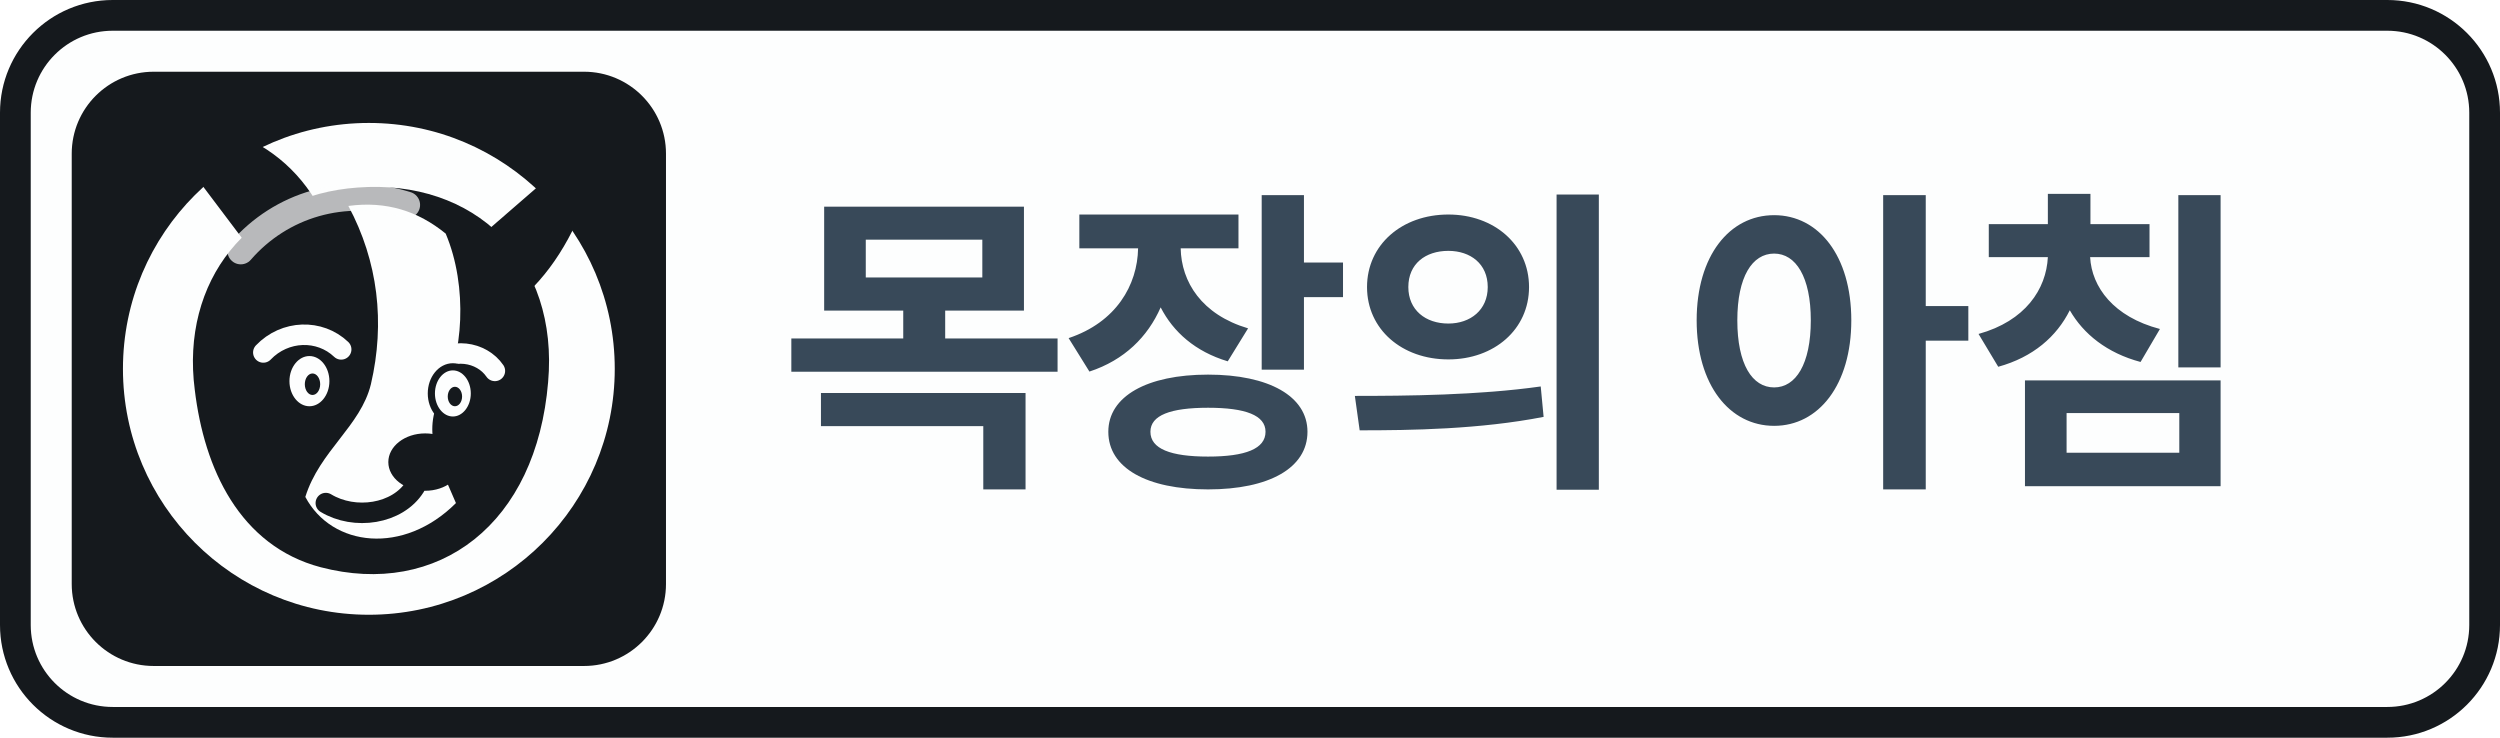
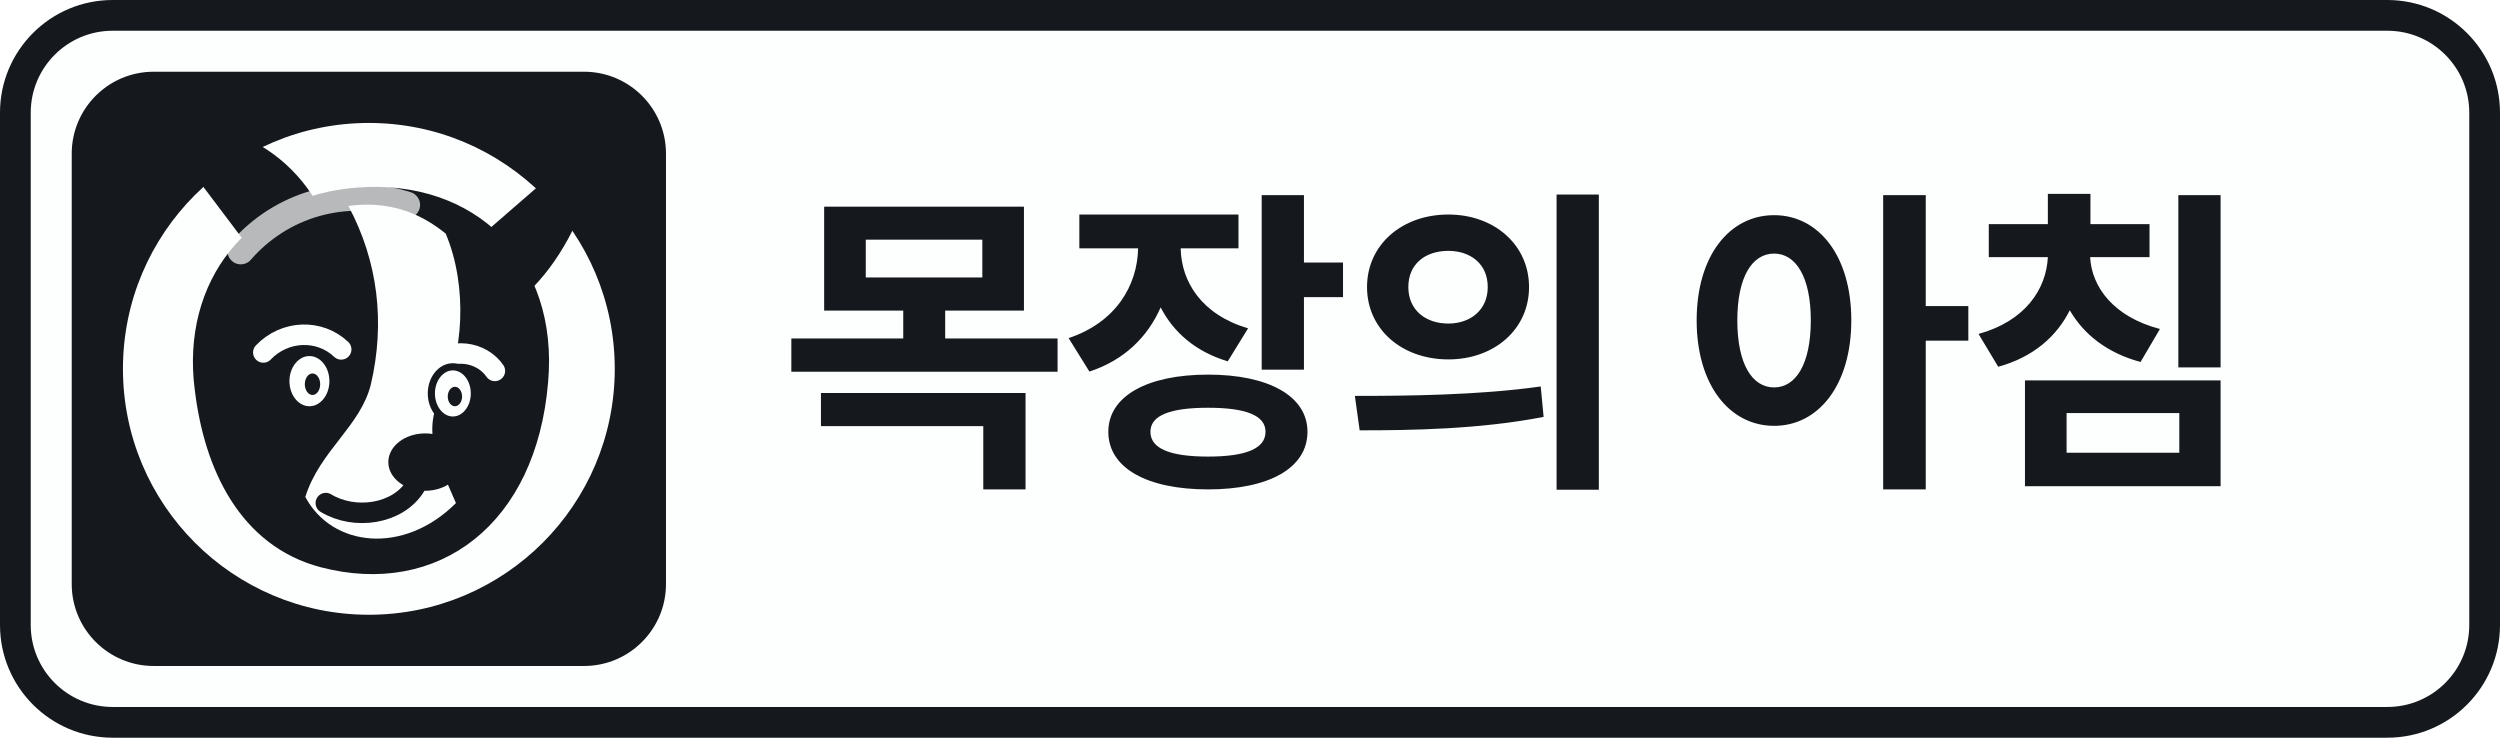
<svg xmlns="http://www.w3.org/2000/svg" width="244" height="72" viewBox="0 0 244 72" fill="none" role="img" aria-labelledby="title desc">
  <rect x="1.5" y="1.5" width="241" height="69" rx="9.5" fill="#FDFEFE" stroke="#15191D" stroke-width="3" />
  <rect x="7" y="7" width="58" height="58" rx="8" fill="#15191D" />
  <circle cx="36" cy="36" r="24" fill="#FDFEFE" />
  <path d="M26.5 25.4L17 12.8C25.7 13.3 31.6 18.8 32.6 28.6L26.5 25.4Z" fill="#15191D" stroke="#15191D" stroke-width="2" stroke-linejoin="round" />
  <path d="M43.2 27.6L57.5 15.2C54.8 25.5 49.4 31.4 40.9 32.3L43.2 27.6Z" fill="#15191D" stroke="#15191D" stroke-width="2" stroke-linejoin="round" />
  <path d="M20.2 37.9C18.9 27.9 25.1 20.2 35 19.5C45.7 18.7 53.3 26 52.3 37.2C51.2 50.4 42.3 57 31.6 54.2C24.4 52.3 21.1 45.4 20.2 37.9Z" fill="#15191D" stroke="#15191D" stroke-width="2.4" />
  <path d="M34 20.1C36.9 25.5 37.6 31.5 36.2 37.5C35.2 41.6 31.2 44 29.8 48.5C32.4 53.4 39.4 54.2 44.5 49.1C43 45.5 41 42.3 43.1 38.5C45.2 34.8 45.7 28 43.5 22.8C40.8 20.6 37.7 19.6 34 20.1Z" fill="#FDFEFE" />
  <path d="M25.7 34.4C27.8 32.2 31.2 32.1 33.3 34.1" stroke="#FDFEFE" stroke-width="2" stroke-linecap="round" />
  <path d="M42 35.7C44 33.8 47 34.3 48.3 36.2" stroke="#FDFEFE" stroke-width="2" stroke-linecap="round" />
  <ellipse cx="30.2" cy="37.2" rx="2.3" ry="2.8" fill="#FDFEFE" stroke="#15191D" stroke-width="0.7" />
  <ellipse cx="44.2" cy="38.4" rx="2.1" ry="2.6" fill="#FDFEFE" stroke="#15191D" stroke-width="0.7" />
  <ellipse cx="30.5" cy="37.5" rx="0.75" ry="1.05" fill="#15191D" />
  <ellipse cx="44.4" cy="38.7" rx="0.7" ry="0.95" fill="#15191D" />
  <ellipse cx="41.5" cy="45.1" rx="3.6" ry="2.8" fill="#15191D" />
  <path d="M40.5 47.5C38.8 50.2 34.6 50.8 31.8 49.1" stroke="#15191D" stroke-width="2" stroke-linecap="round" />
  <path d="M23.5 24.5C27.4 20 33.6 18.1 39.7 20" stroke="#FDFEFE" stroke-width="2.6" stroke-linecap="round" opacity="0.7" />
-   <text x="76" y="45" fill="#384959" font-family="Arial, 'Apple SD Gothic Neo', sans-serif" font-size="31" font-weight="950" letter-spacing="-1.1">목장의 아침</text>
+   <text x="76" y="45" fill="#15191D" font-family="Arial, 'Apple SD Gothic Neo', sans-serif" font-size="31" font-weight="950" letter-spacing="-1.1">목장의 아침</text>
</svg>
